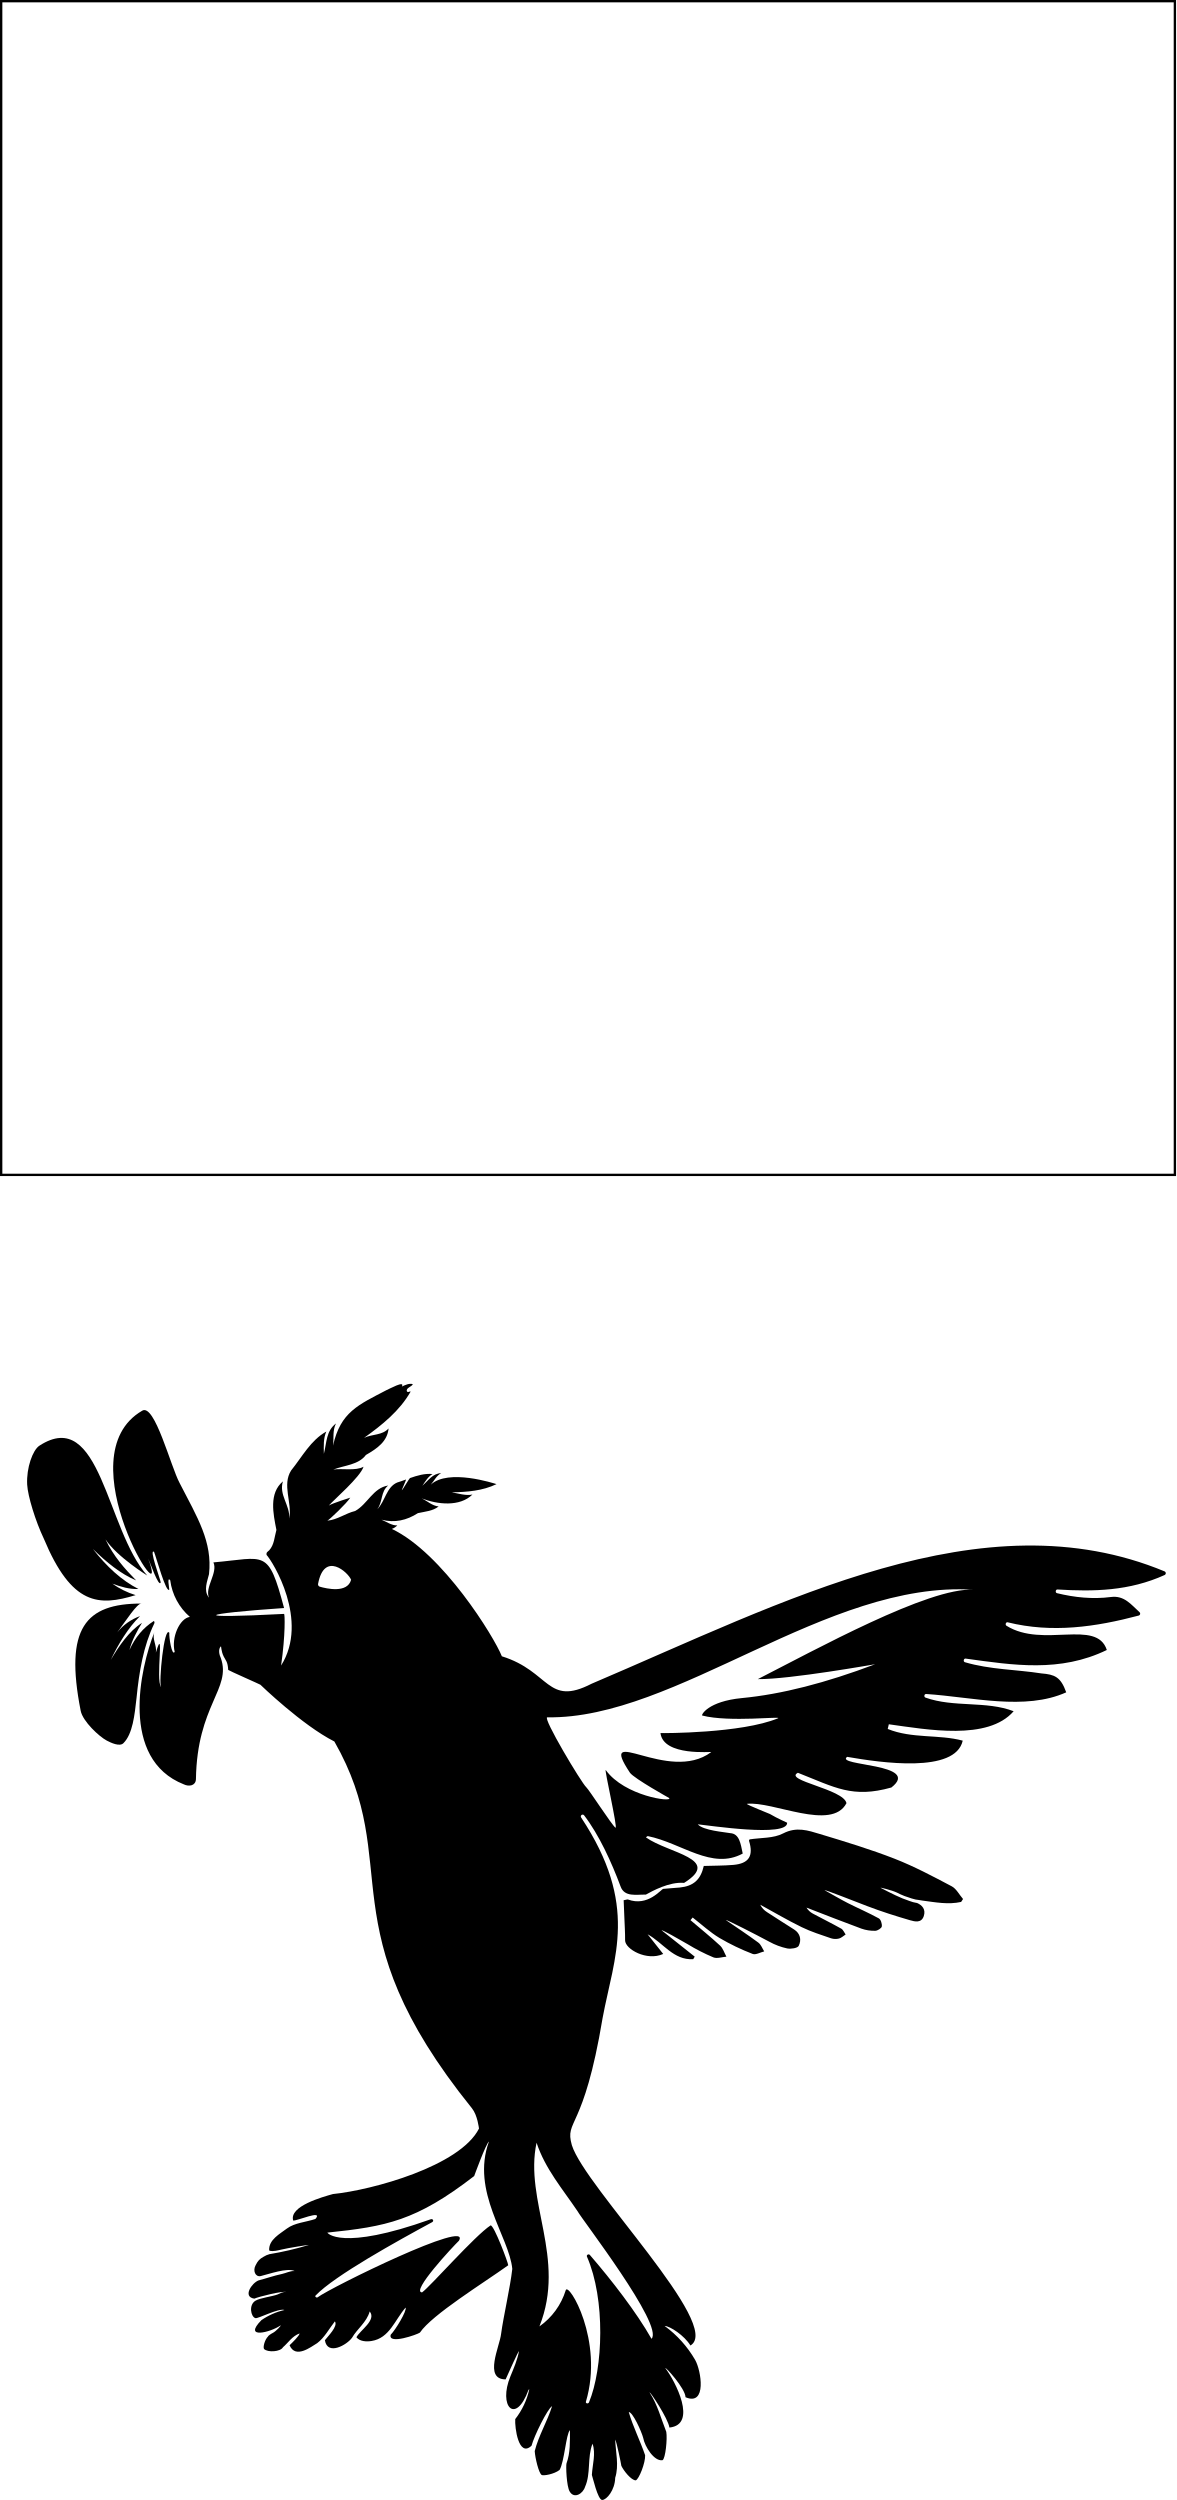
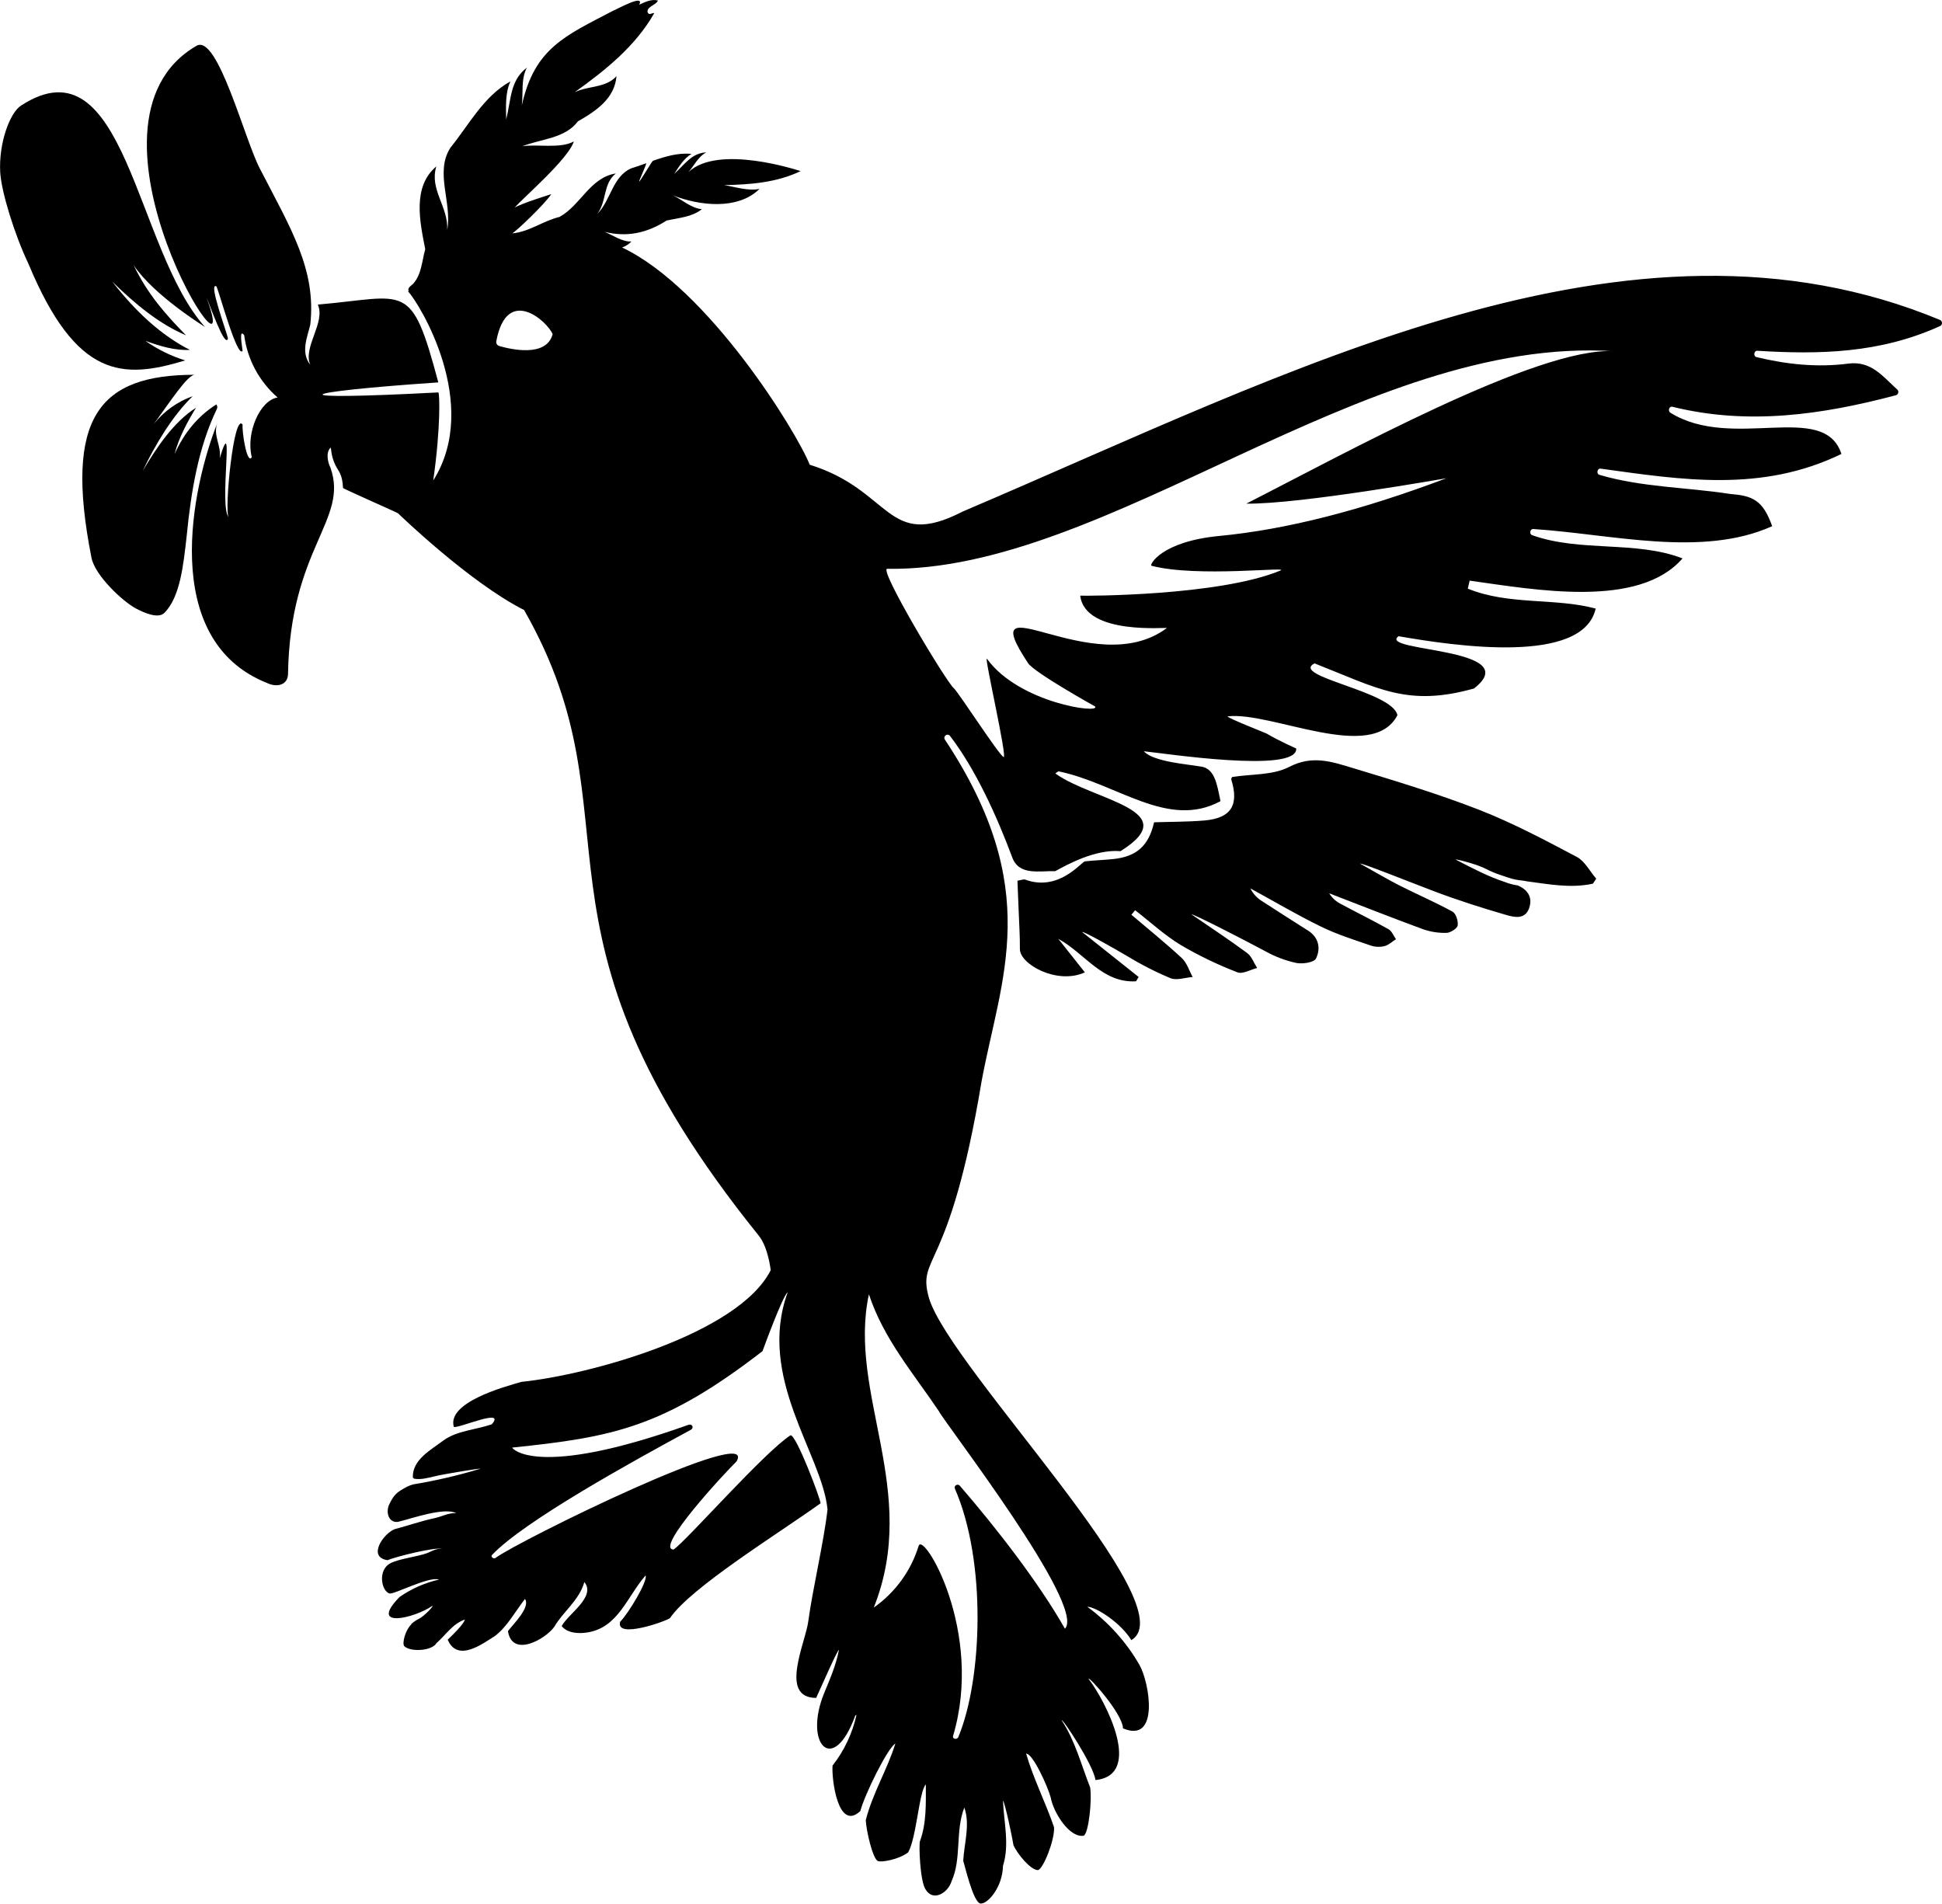
- <svg xmlns="http://www.w3.org/2000/svg" viewBox="0 0 1002 2130">
-   <defs>
-     <style>.cls-1{fill:none;stroke:#000;stroke-miterlimit:10;stroke-width:2px;}</style>
-   </defs>
-   <g id="base">
-     <rect class="cls-1" x="1" y="1" width="1000" height="1000" />
-   </g>
-   <g id="avilily">
-     <path d="M810.18,466.44c-15.74-8.33-31.75-16.86-48.67-23.49-20.51-8-42-14.52-63.66-21.06-10-3-19.84-6.46-31.34-.49-8.24,4.28-18.82,3.54-28.57,5.07-.09.24-.58.85-.45,1.25,4,12.87-.13,19.36-13.45,20.49-8.33.7-16.75.62-25.11.9-2.66,11.71-8.71,17.15-20.44,18.37-4.67.48-9.39.63-14.07,1.14-1.85.2-13,15.44-30.11,9.05-.77-.09-1.59.26-3.64.64.2,4.92.42,9.88.6,14.83.24,6.45.68,12.89.62,19.3-.07,7.51,18.56,18,32.47,11.64l-13.29-16.76c13.25,7.23,22,22.23,38.86,21.22l1.28-2.17L563,503.93c.44-.61,15,7.62,22.12,11.79A162.12,162.12,0,0,0,607.15,527c3.11,1.23,7.34-.32,11.06-.61-1.76-3.17-2.87-7.06-5.39-9.41-8.07-7.49-16.72-14.45-25.23-21.7l1.87-2.25c7.6,5.89,14.71,12.5,22.78,17.38a191.48,191.48,0,0,0,28.36,13.66c2.56,1,6.51-1.36,9.81-2.18-1.62-2.54-2.72-5.81-5-7.48-9-6.66-18.41-12.85-27.77-19.28.37-.58,25.11,12.1,37.15,18.54A55.55,55.55,0,0,0,670,519.38c3.12.62,8.85-.24,9.81-2.2,2.51-5.09,1.34-10.58-3.87-13.91-7.63-4.88-15.36-9.71-23-14.72a15.71,15.71,0,0,1-5.92-6.43c11.87,6.49,23.44,13.33,35.37,19.14,8,3.91,16.58,6.58,24.94,9.47a12.31,12.31,0,0,0,6.81.21c2-.51,3.77-2.24,5.64-3.44-1.2-1.68-2.05-4-3.68-4.95-7.95-4.47-16.19-8.51-24.31-12.88a14.19,14.19,0,0,1-5.36-5.08c15.76,6.07,31.3,12.22,46.82,17.92A32.71,32.71,0,0,0,745,504.35c1.93,0,5.36-2.18,5.6-3.67.35-2.23-.85-6-2.54-6.91-8.52-4.69-17.54-8.56-26.33-13-6.7-3.42-13.22-7.3-19.87-11,.3-.62,24.33,9,36.2,13.5,12.11,4.64,24.42,8.53,36.68,12.1,4,1.16,9.67,2.58,11.65-3.62,1.79-5.61-1.25-9.19-5.86-11.15l-.28,0a29,29,0,0,1-6.05-1.65,101.18,101.18,0,0,1-12-4.87c-4.18-2-8.35-4.09-12.46-6.27-1.47-.78,9.58,2,13.76,4a68.4,68.4,0,0,0,6.41,2.91c2,.74,4.06,1.36,6.09,2.07a29.14,29.14,0,0,0,6.87,1.42,19.7,19.7,0,0,1,2.32.39c11,1.43,21.89,3.61,33,1.16.55-.83,1.09-1.66,1.63-2.49C816.61,473.58,814.14,468.54,810.18,466.44Z" transform="translate(0.69 1140.69)" />
-     <path d="M90.7,267.23c-.15-.3-.08-.15,0,0Z" transform="translate(0.69 1140.69)" />
-     <path d="M90.7,267.23Z" transform="translate(0.69 1140.69)" />
-     <path d="M95,208.59c7.29,2.65,14.74,4.91,22.21,4.52-14.33-7.32-27-19-38.76-34.1,11.53,11.32,23.63,21.26,36.87,26.82-9.72-9.87-19.14-20.36-26.17-35,10.26,15.24,35.51,30.71,35.62,30.84-35-39-39.63-144.59-91.92-110.61-5.62,3.66-11.15,18.79-10.39,33.17.52,9.77,7.09,31.13,14.17,46,23.81,57.09,46.84,57.73,78.23,48.13A70.91,70.91,0,0,1,95,208.59Z" transform="translate(0.69 1140.69)" />
-     <path d="M130.7,242.61a2,2,0,0,0-.28-2.25c-9.08,5.78-16,14-20.82,24.77,2-8.08,6.7-16.65,10.7-23.13-11.11,7-19.79,20-26.62,31.52,6.15-12.94,14.87-27.54,24.95-37.29a43.63,43.63,0,0,0-19.46,13.92c8-10.82,16.79-24.61,20.55-24.61-47.67,0-65.54,20.91-51.67,91.35,1.78,9.06,15.77,22,22.2,25.39,3.53,1.86,11,5.42,14.2,2.23,7.94-7.85,9.56-24.06,11.19-38.58C117.85,283.51,121.5,261.75,130.7,242.61Z" transform="translate(0.69 1140.69)" />
-     <path d="M991.76,198.22c-155.23-64.57-324.77,26-488.41,95.63-38.15,19.64-35.19-10.56-76.46-23.38-6.59-16.58-50.6-88.05-93.73-108.52a12.09,12.09,0,0,0,4.66-3c-4.5.29-9.56-3.27-13.45-4.84,11.24,2.87,21.4.56,31-5.61,6.35-1.42,12.64-1.73,17.65-5.69-5.38-.5-9.66-4.63-14.41-6.87,13.21,5.17,32.42,7.43,43.23-3.29-5.5,1.26-12.22-1-17.69-1.87,12.95-.24,26.38-1.25,38.19-7-1.94-.57-41.08-13.46-56,.47,3-3.45,4.78-7.63,8.84-9.81-7.34.33-10.76,6.11-16,10.74,2.53-3.83,4.92-7.79,8.66-10-6.67-.62-13,1.25-19.27,3.46-.5.18-6.36,10.22-6.86,10.4s4.08-9.4,3.44-9.17c-2.47.9-4.94,1.79-7.43,2.54-9.33,4-10.17,16-17,22.81,4.93-6.47,2.75-15,9.31-20.25-12.84,2-17.57,15.87-28.11,21.7-8.28,2-15.16,7.49-23.71,8.24,1.76-.72,16.62-14.92,19.55-19.6,0,0-14.74,4.56-18.28,6.72,4.15-4.82,26.82-24.27,29.57-33.06-6.81,3.78-18.28,1.21-25.76,2.41,9.27-3.67,21.38-3.85,27.78-12.44,9.74-5.57,18.32-11.62,19.3-22.58-5.52,6-13.66,4.64-20.88,8,15.22-10.85,30.38-23,39.74-39.5-1.26-.2-2.36,1.25-3.27-.21-.92-3,4.38-3.82,5.07-6.08-3.2-.86-6.41.76-9.33,2.08,2.95-5.61-11,2.25-13,3C304.67,56.24,289.41,62.32,283.05,91c.79-6.57-.53-13,2.53-18.89-8.46,6.38-7.83,16-10.34,25.86-.11-6.61-.5-13.28,2.12-19-13.32,7.41-20.56,21.46-30,33.17-7.88,12.32.95,27.37-1.58,41,.6-11.72-9-20.1-5.43-31.7-12.08,10.16-8.24,27.62-5.54,41.38-1.68,5.87-1.8,12.66-6.14,17.36-1,.94-2.79,1.9-2.18,3.47l-.26.24c5.47,5.7,36.7,56.25,12.57,94.46,3.8-26.47,3.21-44,2.54-44-81.66,4.33-72.43-.08,0-5-13.67-51.27-15.66-42.7-60.2-38.88,4,8.93-7.58,21.25-3.76,30.1-5-6.27-1.36-14.13,0-20.07,3.05-27.61-9.8-48.09-25.09-77.76-7.53-14-21.16-67.69-31.74-61.56-67.34,39,26,182.34,5,125.91,1.33,2.56,9.17,25.5,10.69,20.36-.5-3.16-10.21-28.91-5.69-26,1.71,4.09,10.35,35.83,13,32.18-.05-1.56-2.09-11.57.8-7.89a49.65,49.65,0,0,0,16.73,31.16c-8.78,1.25-16,17.66-12.93,29.8-2.39,4.12-5-13-4.58-16.25-4.46-6.44-9.21,43.06-7,46.32-4.92-6.09,3.27-55.18-4.45-29.46,1-6.46-3.64-11.52-1.1-17.87-12.54,31.35-29.65,108.59,24.9,130.14,4.31,2.09,10.07,1.32,10.33-4.38.95-63.13,30.44-77.05,21.22-103.19-1.26-2.5-2.52-7.52,0-10,.46-.46,0,3.76,2.51,8.78,1.64,3.28,3.37,4.23,3.76,11.29,0,.37,27.64,12.54,27.45,12.64,0,0,35.48,34.42,63,48.34,60.24,105.52-7.87,157.35,117.22,312.52,4.79,5.94,5.92,17,6,17.27-16.14,32-91,52.41-124.44,55.79-8.88,2.49-37.47,10.36-33.87,22.54,2.56.75,26.24-9.79,18.94-1.31-8.34,2.8-17.51,3.19-24.22,8.11-6,4.59-15.58,9.5-15.2,18.51a1.49,1.49,0,0,1,.54.52c3.44.63,6.7-.33,9.92-1.06,4.34-1.17,24.91-4.47,23.11-3.86a260.93,260.93,0,0,1-33.3,7.77A17.83,17.83,0,0,0,224,782c-3.62,2-5,3.49-6.93,7.37-2.46,4.47-.3,10.11,4.32,9.17,6.9-1.66,22.69-7.34,28.89-4.31-3.88-.18-7.09,1.7-10.58,2.46-7.06,1.5-13.58,3.83-20.13,5.54-5.64,2.15-13.85,14-3.58,15.52,3.89-1.74,24.51-6.84,27.19-5.59-2.77-.51-5.21,1.22-7.45,2.06-4.71,1.77-14.64,2.89-18.65,5.23-6.13,3.57-4.06,13.82-.15,14.92,2.25.64,19.76-8.73,24.73-6.94A56.75,56.75,0,0,0,222,836.11c-16,16.35,7.76,10.46,16.25,4.5,1.33-.53-3.86,5.1-6.6,6.4-1.51.71-4.13,2.61-3.91,2.92-2.87,2.76-4.54,9.17-3.46,10.71,3.06,3.12,14,2.46,16.13-1.48,4.49-3.82,7.82-9.48,14.16-11.77-.26,2.09-6.35,8-8.54,10.06,5,11.78,18,1.57,23.53-1.78,6.19-4.68,10.05-12.1,15.08-18.57,2.85,4.2-5.91,12.59-8.52,16.1,2.2,13.55,19,3.82,23.18-2.22,4.37-7.56,12.33-13,15-22.32,6,7.38-8.22,16-11.33,22,2.92,3.69,8.82,3.87,12.91,3.17,15.34-2.44,19.74-17.84,29-28.46,1.24,2.75-8.64,19.09-12.69,23.12-2.51,8.8,22.9-.23,24.9-1.82,10.29-15.24,54.39-42.38,75.23-57.35,0-2-12-34-15-34-13.57,8.9-51.14,51.84-58.4,57.1-10-.18,26.44-39.24,31.4-44,11.37-19.45-108.86,39.6-120.4,48.2-1,.71-2.58-.62-1.74-1.51,16.1-16.92,69.89-46.57,99.32-62.51,1.75-1,.66-3.15-1.24-2.47-77,27.51-88.38,11.37-88,11.36,50.14-5.21,75.47-9.9,125.05-48.18,0,0,10-27.59,12.58-29.42-15.57,42.84,17.34,81.08,19.89,108.55-1.79,15.91-7.52,40.26-9.52,55.23-1.11,10.67-15.13,38.79,3.84,38.88,2.59-5.58,11.15-25.13,11.36-23.88-1.38,7.4-4.41,14.33-7.26,21.25-10.63,25.56,4.38,41.86,15.41,11.55.23-.18.46-.35.68-.54a63.71,63.71,0,0,1-12,25.45c-.51,6.86,2.78,33.17,13.9,22.66,2.09-8.14,13.68-31.61,17.49-33.68-4.08,13.1-11.46,25-14.79,38.29.32,5.68,3.49,19.12,6,20.37,1.58.8,10.39-.64,15.17-4.3,4.19-7.22,5.45-30.55,8.84-33.94,0,9.51.4,19.26-2.93,28.32-.62,1.86,0,19.62,2.72,24,3.89,6.61,11.38,1.7,13.08-4,5.09-11.3,1.75-25,6.36-36.77,3,8.45-.09,17.87-.55,26.66.51,1,5,21.33,8.79,21.3s10.88-8.42,11.08-18.9c3.38-10.6.38-21.86,0-32.58,1.21,1.72,5.12,21,5.24,22.37,2,4.3,8.45,12.37,12.27,12.4,2.71-.81,8.37-15.11,8-21.41-4.23-12.4-10.35-24.31-13.95-36.78,3.37-.12,10.92,16.67,12.3,22,1.36,7.43,9.34,20.21,16.47,19,2.51-1.25,4.22-18.29,3.2-24.15-4.45-11.26-7.47-23.29-14.21-33.48.14-1.44,15.9,22.3,16.87,29.82,24.26-2.44,5-39.57-3.42-50.53-.42-1.92,16.94,17.12,17.17,24.7,18.33,7.81,13.36-22.83,8.17-31.81a94,94,0,0,0-26-28.93c4.52.08,16.86,8.15,22,16.67C615.7,841,497.65,722.65,486.53,687c-6.31-22.2,10.05-11.18,26.22-108.47,9.66-52,31.15-96-18.29-170.67A1.56,1.56,0,1,1,497,406c12.62,16.43,23.35,39.91,31,60.46,3.32,9.49,13.64,6.82,21.55,7.07,5.47-3,19.86-11.09,32.61-10,32.72-20.48-13.42-25.23-32.34-38.65-.38-.3.7-.83,1.36-1.23,29.09,5.93,54.62,29.15,80.93,14.9-1.78-8.45-2.78-16.92-10.7-17.41-4.64-.91-22.94-2.18-27.59-7.52,9.33.88,76.76,11.3,76.13-1.35.38.09-8.4-3.67-14.67-7.43-.68-.41-19.82-7.84-19.64-8.65,21.93-2.62,72.25,23.68,84.86-.58-2.39-12-54-19.41-41.39-25.89,31.87,12.55,46.41,21.86,79.66,12.54,26.31-20.6-48.61-18.21-37.69-26.11,28.7,5,92.17,14.32,98.47-13.81-20.37-5.48-43.23-1.55-63.89-9.95.55-2.42.37-1.61.92-4,32.56,4.49,84.44,14.17,106.35-11.11-23.24-9-51-3-75.11-11.61-1.59-.57-1.07-3.25.61-3.07,39.2,2.55,84.12,14.4,119.3-1.42-4.71-13.26-9.94-15.2-21.14-16.12-21.2-3.31-43.92-3.26-65.16-9.53-1.66-.49-1.12-3.33.59-3.1,40.73,5.64,80.49,12,120.3-7.33-8.64-26.75-54.43-1.34-85.41-20.59-1.45-.82-.65-3.39.94-3,37.81,9.38,74.93,4,111.81-5.78a1.7,1.7,0,0,0,.61-2.77c-7.14-6.41-13-14.52-24.48-13-15.42,2-30.73.43-45.95-3.27-1.63-.39-1.22-3.25.44-3.14,30.84,1.88,61.14,1.39,91.41-12.38A1.7,1.7,0,0,0,991.76,198.22Zm-720,12.94a2.07,2.07,0,0,1-1.47-2.29c5.3-28.53,25.82-9.74,28.16-3.58C295.28,217,277.48,212.82,271.75,211.16ZM491.4,743.28c3.19,6.3,73.85,97.49,63,108.7-12.83-22.67-34.21-50.28-52.55-71.47-1-1.15-3.07,0-2.46,1.44,15.94,36.4,13.73,95.34,1.75,124.14-.65,1.54-3.1,1-2.63-.55,15.5-52.22-14.9-102.44-17.2-94.94a58.76,58.76,0,0,1-22.41,30.81c23.18-58.37-13.12-106.69-2.44-156.51C463.79,707.17,478.64,724.32,491.4,743.28ZM645,289.92c27.07.34,100.31-12.82,99.92-12.67-42.2,15.93-79.59,25.57-113.5,28.82-29,2.77-35,14.56-33.79,14.88,22.94,6,69.59.26,64.4,2.4-30.89,12.79-97.82,12.68-100,12.54,2.46,20.16,44.34,15.54,43.24,16.2-36.62,27.4-98.11-25.87-69.18,17.68,3.76,5,33.36,21.47,33.36,21.47,3.06,3.86-38-1.65-54-23.81-1.72-2.38,10.56,50.63,8.23,49.07-2.89-1.93-22.53-32.43-24.87-34.46-4-3.5-37.59-59.64-33.21-59.57,110,1.8,237.75-116.83,363.15-108.69C790.92,211.32,693.11,265.45,645,289.92Z" transform="translate(0.69 1140.69)" />
-   </g>
+ <svg xmlns="http://www.w3.org/2000/svg" id="avilily" viewBox="0 0 970.21 951">
+   <path d="M810.18,466.44c-15.74-8.33-31.75-16.86-48.67-23.49-20.51-8-42-14.52-63.66-21.06-10-3-19.84-6.46-31.34-.49-8.24,4.28-18.82,3.54-28.57,5.07-.09.24-.58.85-.45,1.25,4,12.87-.13,19.36-13.45,20.49-8.33.7-16.75.62-25.11.9-2.66,11.71-8.71,17.15-20.44,18.37-4.67.48-9.39.63-14.07,1.14-1.85.2-13,15.44-30.11,9.05-.77-.09-1.59.26-3.64.64.2,4.92.42,9.88.6,14.83.24,6.45.68,12.89.62,19.3-.07,7.51,18.56,18,32.47,11.64l-13.29-16.76c13.25,7.23,22,22.23,38.86,21.22l1.28-2.17L563,503.93c.44-.61,15,7.62,22.12,11.79A162.12,162.12,0,0,0,607.15,527c3.11,1.23,7.34-.32,11.06-.61-1.76-3.17-2.87-7.06-5.39-9.41-8.07-7.49-16.72-14.45-25.23-21.7l1.87-2.25c7.6,5.89,14.71,12.5,22.78,17.38a191.48,191.48,0,0,0,28.36,13.66c2.56,1,6.51-1.36,9.81-2.18-1.62-2.54-2.72-5.81-5-7.48-9-6.66-18.41-12.85-27.77-19.28.37-.58,25.11,12.1,37.15,18.54A55.55,55.55,0,0,0,670,519.38c3.12.62,8.85-.24,9.81-2.2,2.51-5.09,1.34-10.58-3.87-13.91-7.63-4.88-15.36-9.71-23-14.72a15.71,15.71,0,0,1-5.92-6.43c11.87,6.49,23.44,13.33,35.37,19.14,8,3.91,16.58,6.58,24.94,9.47a12.31,12.31,0,0,0,6.81.21c2-.51,3.77-2.24,5.64-3.44-1.2-1.68-2.05-4-3.68-4.95-7.95-4.47-16.19-8.51-24.31-12.88a14.19,14.19,0,0,1-5.36-5.08c15.76,6.07,31.3,12.22,46.82,17.92A32.71,32.71,0,0,0,745,504.35c1.93,0,5.36-2.18,5.6-3.67.35-2.23-.85-6-2.54-6.91-8.52-4.69-17.54-8.56-26.33-13-6.7-3.42-13.22-7.3-19.87-11,.3-.62,24.33,9,36.2,13.5,12.11,4.64,24.42,8.53,36.68,12.1,4,1.16,9.67,2.58,11.65-3.62,1.79-5.61-1.25-9.19-5.86-11.15l-.28,0a29,29,0,0,1-6.05-1.65,101.18,101.18,0,0,1-12-4.87c-4.18-2-8.35-4.09-12.46-6.27-1.47-.78,9.58,2,13.76,4a68.4,68.4,0,0,0,6.41,2.91c2,.74,4.06,1.36,6.09,2.07a29.14,29.14,0,0,0,6.87,1.42,19.7,19.7,0,0,1,2.32.39c11,1.43,21.89,3.61,33,1.16.55-.83,1.09-1.66,1.63-2.49C816.61,473.58,814.14,468.54,810.18,466.44Z" transform="translate(-22.36 -38.31)" />
+   <path d="M90.7,267.23c-.15-.3-.08-.15,0,0Z" transform="translate(-22.36 -38.31)" />
+   <path d="M90.7,267.23Z" transform="translate(-22.36 -38.31)" />
+   <path d="M95,208.59c7.29,2.65,14.74,4.91,22.21,4.52-14.33-7.32-27-19-38.76-34.1,11.53,11.32,23.63,21.26,36.87,26.82-9.72-9.87-19.14-20.36-26.17-35,10.26,15.24,35.51,30.71,35.62,30.84-35-39-39.63-144.59-91.92-110.61-5.62,3.66-11.15,18.79-10.39,33.17.52,9.77,7.09,31.13,14.17,46,23.81,57.09,46.84,57.73,78.23,48.13A70.91,70.91,0,0,1,95,208.59Z" transform="translate(-22.36 -38.31)" />
+   <path d="M130.7,242.61a2,2,0,0,0-.28-2.25c-9.08,5.78-16,14-20.82,24.77,2-8.08,6.7-16.65,10.7-23.13-11.11,7-19.79,20-26.62,31.52,6.15-12.94,14.87-27.54,24.95-37.29a43.63,43.63,0,0,0-19.46,13.92c8-10.82,16.79-24.61,20.55-24.61-47.67,0-65.54,20.91-51.67,91.35,1.78,9.06,15.77,22,22.2,25.39,3.53,1.86,11,5.42,14.2,2.23,7.94-7.85,9.56-24.06,11.19-38.58C117.85,283.51,121.5,261.75,130.7,242.61Z" transform="translate(-22.36 -38.31)" />
+   <path d="M991.76,198.22c-155.23-64.57-324.77,26-488.41,95.63-38.15,19.64-35.19-10.56-76.46-23.38-6.59-16.58-50.6-88.05-93.73-108.52a12.09,12.09,0,0,0,4.66-3c-4.5.29-9.56-3.27-13.45-4.84,11.24,2.87,21.4.56,31-5.61,6.35-1.42,12.64-1.73,17.65-5.69-5.38-.5-9.66-4.63-14.41-6.87,13.21,5.17,32.42,7.43,43.23-3.29-5.5,1.26-12.22-1-17.69-1.87,12.95-.24,26.38-1.25,38.19-7-1.94-.57-41.08-13.46-56,.47,3-3.45,4.78-7.63,8.84-9.81-7.34.33-10.76,6.11-16,10.74,2.53-3.83,4.92-7.79,8.66-10-6.67-.62-13,1.25-19.27,3.46-.5.18-6.36,10.22-6.86,10.4s4.08-9.4,3.44-9.17c-2.47.9-4.94,1.79-7.43,2.54-9.33,4-10.17,16-17,22.81,4.93-6.47,2.75-15,9.31-20.25-12.84,2-17.57,15.87-28.11,21.7-8.28,2-15.16,7.49-23.71,8.24,1.76-.72,16.62-14.92,19.55-19.6,0,0-14.74,4.56-18.28,6.72,4.15-4.82,26.82-24.27,29.57-33.06-6.81,3.78-18.28,1.21-25.76,2.41,9.27-3.67,21.38-3.85,27.78-12.44,9.74-5.57,18.32-11.62,19.3-22.58-5.52,6-13.66,4.64-20.88,8,15.22-10.85,30.38-23,39.74-39.5-1.26-.2-2.36,1.25-3.27-.21-.92-3,4.38-3.82,5.07-6.08-3.2-.86-6.41.76-9.33,2.08,2.95-5.61-11,2.25-13,3C304.67,56.24,289.41,62.32,283.05,91c.79-6.57-.53-13,2.53-18.89-8.46,6.38-7.83,16-10.34,25.86-.11-6.61-.5-13.28,2.12-19-13.32,7.41-20.56,21.46-30,33.17-7.88,12.32.95,27.37-1.58,41,.6-11.72-9-20.1-5.43-31.7-12.08,10.16-8.24,27.62-5.54,41.38-1.68,5.87-1.8,12.66-6.14,17.36-1,.94-2.79,1.9-2.18,3.47l-.26.24c5.47,5.7,36.7,56.25,12.57,94.46,3.8-26.47,3.21-44,2.54-44-81.66,4.33-72.43-.08,0-5-13.67-51.27-15.66-42.7-60.2-38.88,4,8.93-7.58,21.25-3.76,30.1-5-6.27-1.36-14.13,0-20.07,3.05-27.61-9.8-48.09-25.09-77.76-7.53-14-21.16-67.69-31.74-61.56-67.34,39,26,182.34,5,125.91,1.33,2.56,9.17,25.5,10.69,20.36-.5-3.16-10.21-28.91-5.69-26,1.71,4.09,10.35,35.83,13,32.18-.05-1.56-2.09-11.57.8-7.89a49.65,49.65,0,0,0,16.73,31.16c-8.78,1.25-16,17.66-12.93,29.8-2.39,4.12-5-13-4.58-16.25-4.46-6.44-9.21,43.06-7,46.32-4.92-6.09,3.27-55.18-4.45-29.46,1-6.46-3.64-11.52-1.1-17.87-12.54,31.35-29.65,108.59,24.9,130.14,4.31,2.09,10.07,1.32,10.33-4.38.95-63.13,30.44-77.05,21.22-103.19-1.26-2.5-2.52-7.52,0-10,.46-.46,0,3.76,2.51,8.78,1.64,3.28,3.37,4.23,3.76,11.29,0,.37,27.64,12.54,27.45,12.64,0,0,35.48,34.42,63,48.34,60.24,105.52-7.87,157.35,117.22,312.52,4.79,5.94,5.92,17,6,17.27-16.14,32-91,52.41-124.44,55.79-8.88,2.49-37.47,10.36-33.87,22.54,2.56.75,26.24-9.79,18.94-1.31-8.34,2.8-17.51,3.19-24.22,8.11-6,4.59-15.58,9.5-15.2,18.51a1.49,1.49,0,0,1,.54.52c3.44.63,6.7-.33,9.92-1.06,4.34-1.17,24.91-4.47,23.11-3.86a260.93,260.93,0,0,1-33.3,7.77A17.83,17.83,0,0,0,224,782c-3.62,2-5,3.49-6.93,7.37-2.46,4.47-.3,10.11,4.32,9.17,6.9-1.66,22.69-7.34,28.89-4.31-3.88-.18-7.09,1.7-10.58,2.46-7.06,1.5-13.58,3.83-20.13,5.54-5.64,2.15-13.85,14-3.58,15.52,3.89-1.74,24.51-6.84,27.19-5.59-2.77-.51-5.21,1.22-7.45,2.06-4.71,1.77-14.64,2.89-18.65,5.23-6.13,3.57-4.06,13.82-.15,14.92,2.25.64,19.76-8.73,24.73-6.94A56.75,56.75,0,0,0,222,836.11c-16,16.35,7.76,10.46,16.25,4.5,1.33-.53-3.86,5.1-6.6,6.4-1.51.71-4.13,2.61-3.91,2.92-2.87,2.76-4.54,9.17-3.46,10.71,3.06,3.12,14,2.46,16.13-1.48,4.49-3.82,7.82-9.48,14.16-11.77-.26,2.09-6.35,8-8.54,10.06,5,11.78,18,1.57,23.53-1.78,6.19-4.68,10.05-12.1,15.08-18.57,2.85,4.2-5.91,12.59-8.52,16.1,2.2,13.55,19,3.82,23.18-2.22,4.37-7.56,12.33-13,15-22.32,6,7.38-8.22,16-11.33,22,2.92,3.69,8.82,3.87,12.91,3.17,15.34-2.44,19.74-17.84,29-28.46,1.24,2.75-8.64,19.09-12.69,23.12-2.51,8.8,22.9-.23,24.9-1.82,10.29-15.24,54.39-42.38,75.23-57.35,0-2-12-34-15-34-13.57,8.9-51.14,51.84-58.4,57.1-10-.18,26.44-39.24,31.4-44,11.37-19.45-108.86,39.6-120.4,48.2-1,.71-2.58-.62-1.74-1.51,16.1-16.92,69.89-46.57,99.32-62.51,1.75-1,.66-3.15-1.24-2.47-77,27.51-88.38,11.37-88,11.36,50.14-5.21,75.47-9.9,125.05-48.18,0,0,10-27.59,12.58-29.42-15.57,42.84,17.34,81.08,19.89,108.55-1.79,15.91-7.52,40.26-9.52,55.23-1.11,10.67-15.13,38.79,3.84,38.88,2.59-5.58,11.15-25.13,11.36-23.88-1.38,7.4-4.41,14.33-7.26,21.25-10.63,25.56,4.38,41.86,15.41,11.55.23-.18.46-.35.68-.54a63.71,63.71,0,0,1-12,25.45c-.51,6.86,2.78,33.17,13.9,22.66,2.09-8.14,13.68-31.61,17.49-33.68-4.08,13.1-11.46,25-14.79,38.29.32,5.68,3.49,19.12,6,20.37,1.58.8,10.39-.64,15.17-4.3,4.19-7.22,5.45-30.55,8.84-33.94,0,9.51.4,19.26-2.93,28.32-.62,1.86,0,19.62,2.72,24,3.89,6.61,11.38,1.7,13.08-4,5.09-11.3,1.75-25,6.36-36.77,3,8.45-.09,17.87-.55,26.66.51,1,5,21.33,8.79,21.3s10.88-8.42,11.08-18.9c3.38-10.6.38-21.86,0-32.58,1.21,1.72,5.12,21,5.24,22.37,2,4.3,8.45,12.37,12.27,12.4,2.71-.81,8.37-15.11,8-21.41-4.23-12.4-10.35-24.31-13.95-36.78,3.37-.12,10.92,16.67,12.3,22,1.36,7.43,9.34,20.21,16.47,19,2.51-1.25,4.22-18.29,3.2-24.15-4.45-11.26-7.47-23.29-14.21-33.48.14-1.44,15.9,22.3,16.87,29.82,24.26-2.44,5-39.57-3.42-50.53-.42-1.92,16.94,17.12,17.17,24.7,18.33,7.81,13.36-22.83,8.17-31.81a94,94,0,0,0-26-28.93c4.52.08,16.86,8.15,22,16.67C615.7,841,497.65,722.65,486.53,687c-6.31-22.2,10.05-11.18,26.22-108.47,9.66-52,31.15-96-18.29-170.67A1.56,1.56,0,1,1,497,406c12.62,16.43,23.35,39.91,31,60.46,3.32,9.49,13.64,6.82,21.55,7.07,5.47-3,19.86-11.09,32.61-10,32.72-20.48-13.42-25.23-32.34-38.65-.38-.3.7-.83,1.36-1.23,29.09,5.93,54.62,29.15,80.93,14.9-1.78-8.45-2.78-16.92-10.7-17.41-4.64-.91-22.94-2.18-27.59-7.52,9.33.88,76.76,11.3,76.13-1.35.38.09-8.4-3.67-14.67-7.43-.68-.41-19.82-7.84-19.64-8.65,21.93-2.62,72.25,23.68,84.86-.58-2.39-12-54-19.41-41.39-25.89,31.87,12.55,46.41,21.86,79.66,12.54,26.31-20.6-48.61-18.21-37.69-26.11,28.7,5,92.17,14.32,98.47-13.81-20.37-5.48-43.23-1.55-63.89-9.95.55-2.42.37-1.61.92-4,32.56,4.49,84.44,14.17,106.35-11.11-23.24-9-51-3-75.11-11.61-1.59-.57-1.07-3.25.61-3.07,39.2,2.55,84.12,14.4,119.3-1.42-4.71-13.26-9.94-15.2-21.14-16.12-21.2-3.31-43.92-3.26-65.16-9.53-1.66-.49-1.12-3.33.59-3.1,40.73,5.64,80.49,12,120.3-7.33-8.64-26.75-54.43-1.34-85.41-20.59-1.45-.82-.65-3.39.94-3,37.81,9.38,74.93,4,111.81-5.78a1.7,1.7,0,0,0,.61-2.77c-7.14-6.41-13-14.52-24.48-13-15.42,2-30.73.43-45.95-3.27-1.63-.39-1.22-3.25.44-3.14,30.84,1.88,61.14,1.39,91.41-12.38A1.7,1.7,0,0,0,991.76,198.22Zm-720,12.94a2.07,2.07,0,0,1-1.47-2.29c5.3-28.53,25.82-9.74,28.16-3.58C295.28,217,277.48,212.82,271.75,211.16ZM491.4,743.28c3.19,6.3,73.85,97.49,63,108.7-12.83-22.67-34.21-50.28-52.55-71.47-1-1.15-3.07,0-2.46,1.44,15.94,36.4,13.73,95.34,1.75,124.14-.65,1.54-3.1,1-2.63-.55,15.5-52.22-14.9-102.44-17.2-94.94a58.76,58.76,0,0,1-22.41,30.81c23.18-58.37-13.12-106.69-2.44-156.51C463.79,707.17,478.64,724.32,491.4,743.28ZM645,289.92c27.07.34,100.31-12.82,99.92-12.67-42.2,15.93-79.59,25.57-113.5,28.82-29,2.77-35,14.56-33.79,14.88,22.94,6,69.59.26,64.4,2.4-30.89,12.79-97.82,12.68-100,12.54,2.46,20.16,44.34,15.54,43.24,16.2-36.62,27.4-98.11-25.87-69.18,17.68,3.76,5,33.36,21.47,33.36,21.47,3.06,3.86-38-1.65-54-23.81-1.72-2.38,10.56,50.63,8.23,49.07-2.89-1.93-22.53-32.43-24.87-34.46-4-3.5-37.59-59.64-33.21-59.57,110,1.8,237.75-116.83,363.15-108.69C790.92,211.32,693.11,265.45,645,289.92Z" transform="translate(-22.36 -38.31)" />
</svg>
